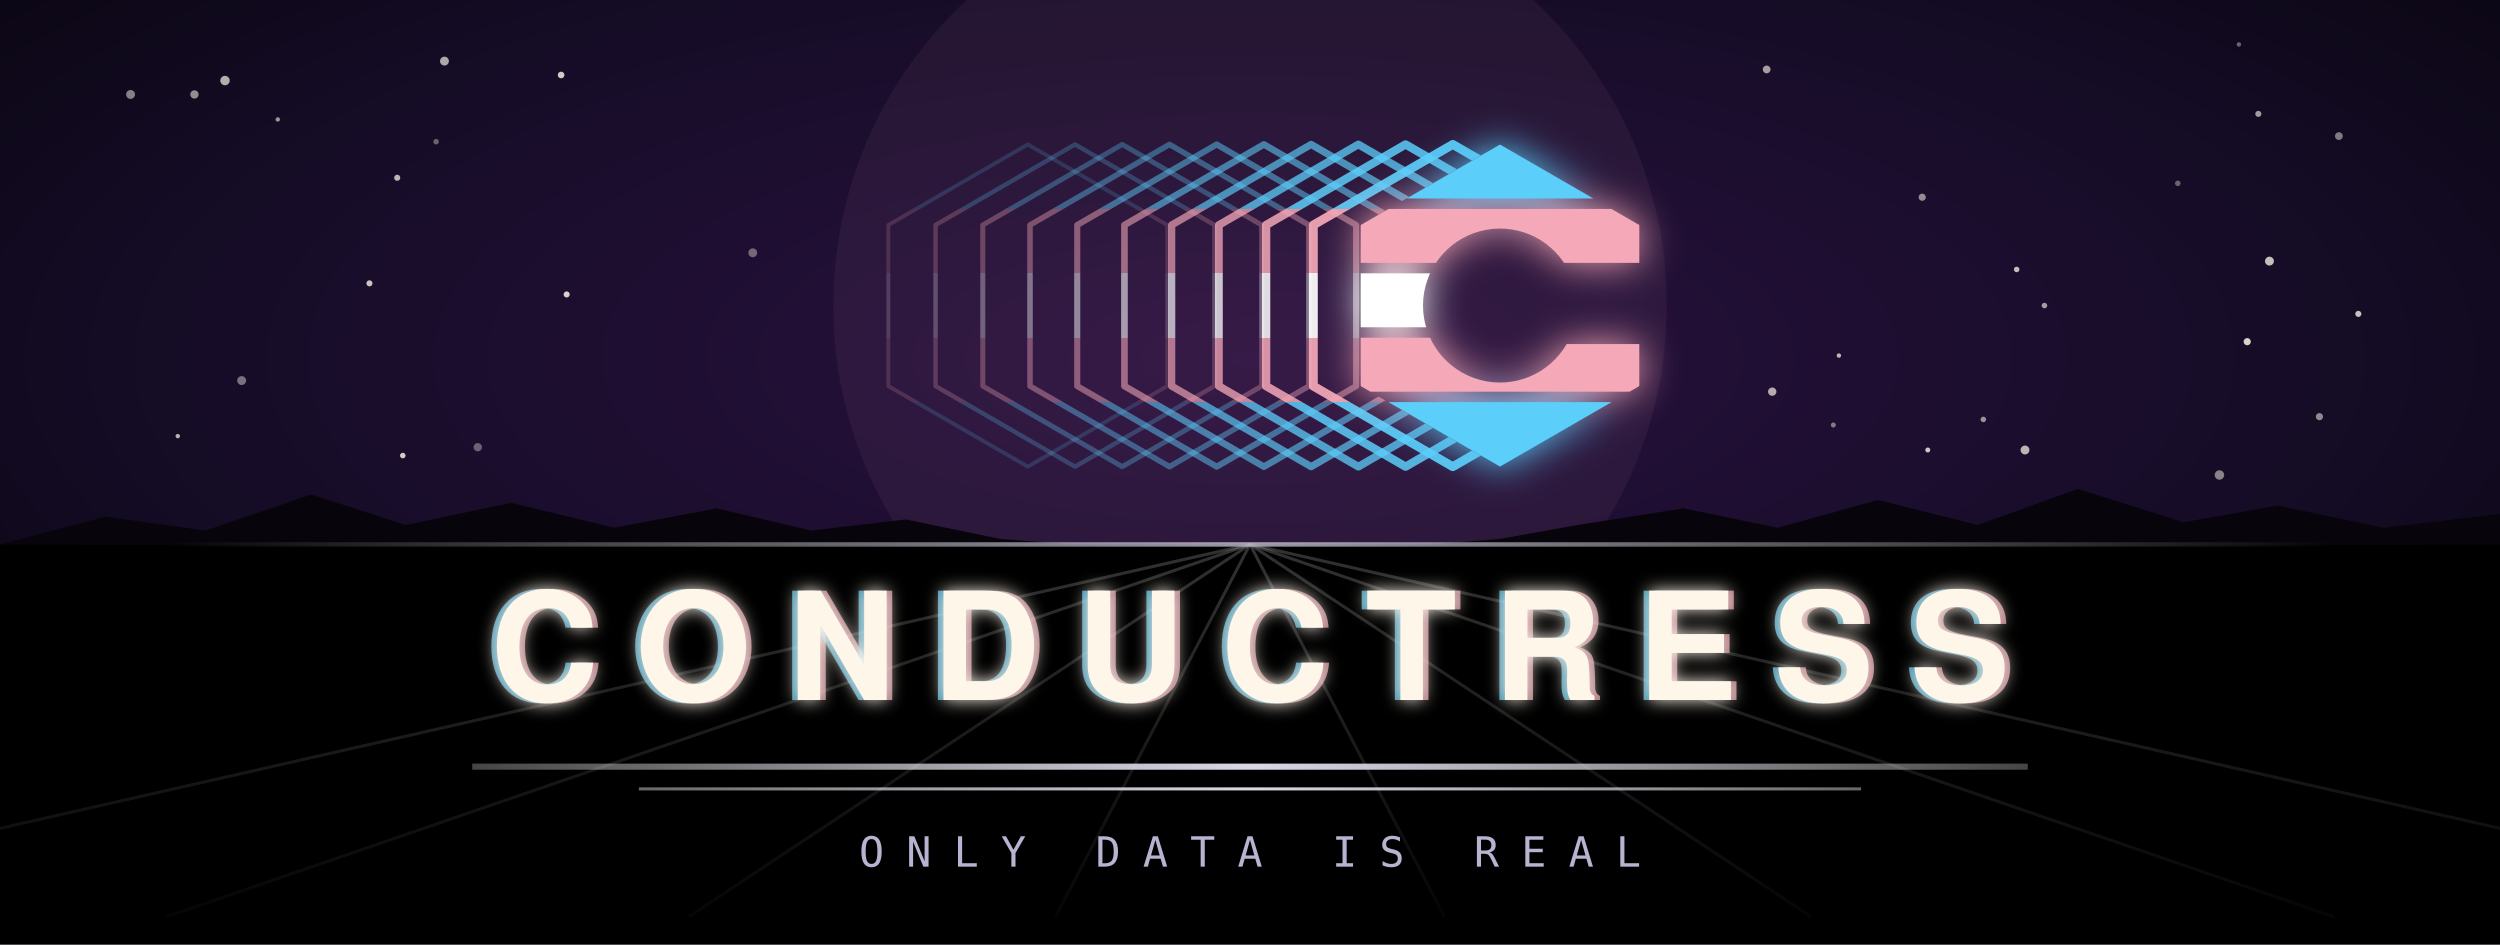
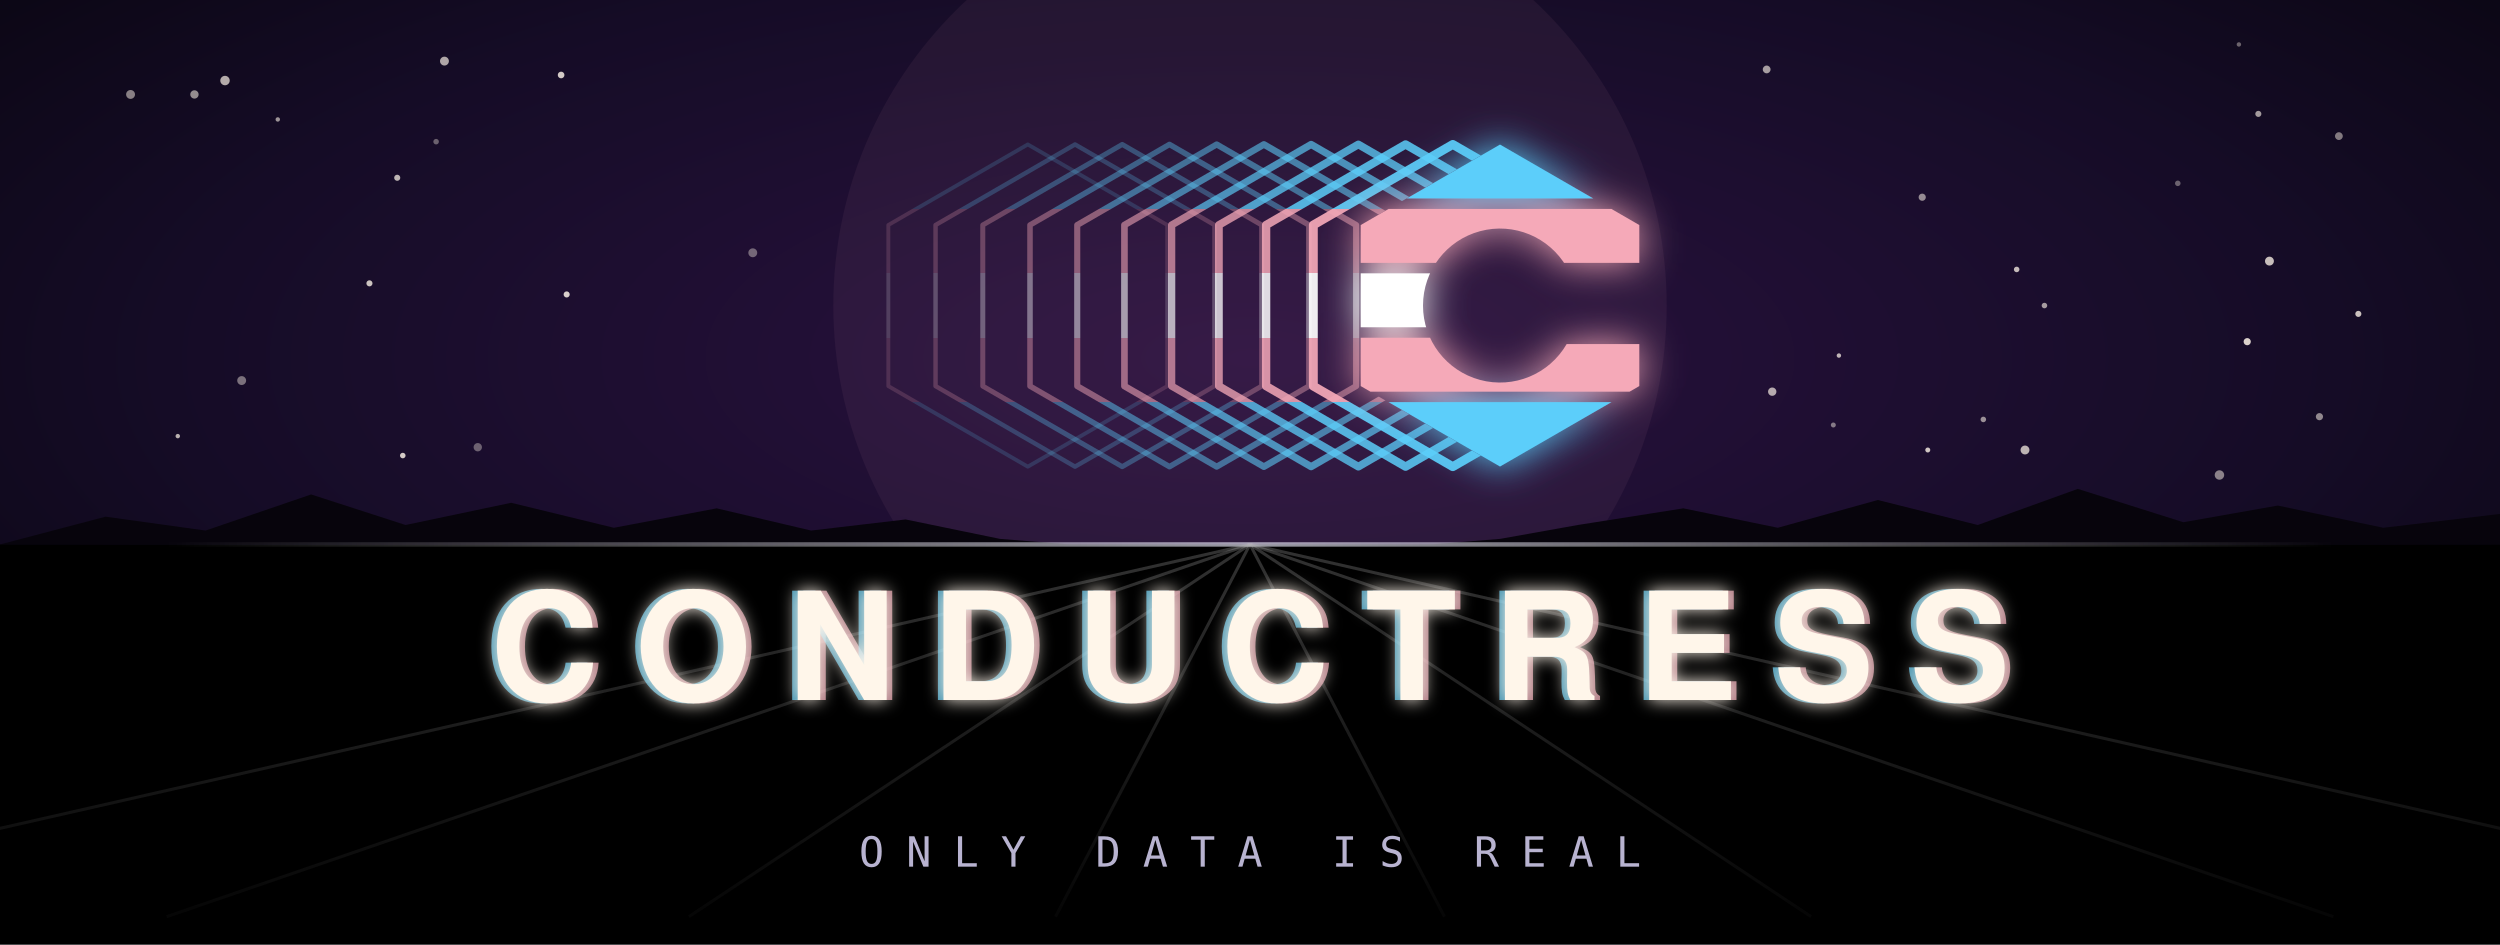
<svg xmlns="http://www.w3.org/2000/svg" viewBox="0 0 900 340" width="900" height="340" role="img" aria-label="Conductress">
  <defs>
    <radialGradient id="trh-sky" cx="50%" cy="38%" r="72%">
      <stop offset="0%" stop-color="#2a1140" />
      <stop offset="60%" stop-color="#150c26" />
      <stop offset="100%" stop-color="#07040d" />
    </radialGradient>
    <linearGradient id="trh-trail" gradientUnits="userSpaceOnUse" x1="0" y1="52" x2="0" y2="168">
      <stop offset="0" stop-color="#5bcefa" />
      <stop offset="0.2" stop-color="#5bcefa" />
      <stop offset="0.2" stop-color="#f5a9b8" />
      <stop offset="0.4" stop-color="#f5a9b8" />
      <stop offset="0.4" stop-color="#ffffff" />
      <stop offset="0.6" stop-color="#ffffff" />
      <stop offset="0.6" stop-color="#f5a9b8" />
      <stop offset="0.8" stop-color="#f5a9b8" />
      <stop offset="0.8" stop-color="#5bcefa" />
      <stop offset="1" stop-color="#5bcefa" />
    </linearGradient>
    <linearGradient id="trh-streak" x1="0" y1="0" x2="1" y2="0">
      <stop offset="0%" stop-color="#ffffff" stop-opacity="0" />
      <stop offset="100%" stop-color="#ffffff" stop-opacity="0.55" />
    </linearGradient>
    <linearGradient id="trh-grid" x1="0" y1="0" x2="0" y2="1">
      <stop offset="0%" stop-color="#ffffff" stop-opacity="0.28" />
      <stop offset="100%" stop-color="#ffffff" stop-opacity="0.03" />
    </linearGradient>
    <linearGradient id="trh-rule" gradientUnits="userSpaceOnUse" x1="60" y1="0" x2="840" y2="0">
      <stop offset="0%" stop-color="#ffffff" stop-opacity="0" />
      <stop offset="50%" stop-color="#d8d8e6" />
      <stop offset="100%" stop-color="#ffffff" stop-opacity="0" />
    </linearGradient>
    <filter id="trh-bloom" x="-60%" y="-60%" width="220%" height="220%">
      <feGaussianBlur stdDeviation="7" result="b1" />
      <feMerge>
        <feMergeNode in="b1" />
        <feMergeNode in="SourceGraphic" />
      </feMerge>
    </filter>
    <filter id="trh-soft" x="-40%" y="-40%" width="180%" height="180%">
      <feGaussianBlur stdDeviation="3" result="b2" />
      <feMerge>
        <feMergeNode in="b2" />
        <feMergeNode in="SourceGraphic" />
      </feMerge>
    </filter>
    <clipPath id="trh-notlead">
      <polygon points="-3789.5,-2449.1 4919.7,2582.1 7420.8,-1747.4 -1288.4,-6778.6" />
      <polygon points="590.2,-4919.0 590.2,5139.0 5590.2,5139.0 5590.2,-4919.0" />
      <polygon points="4919.7,-2362.1 -3789.5,2669.1 -1288.4,6998.6 7420.8,1967.4" />
      <polygon points="4869.5,2669.1 -3839.7,-2362.1 -6340.8,1967.4 2368.4,6998.6" />
      <polygon points="489.8,5139.0 489.8,-4919.0 -4510.2,-4919.0 -4510.2,5139.0" />
      <polygon points="-3839.7,2582.1 4869.5,-2449.1 2368.4,-6778.6 -6340.8,-1747.4" />
    </clipPath>
    <clipPath id="trh-c">
      <path d="M89.8 27 L50 4 L10.2 27 L10.2 73 L50 96 L89.8 73 L89.8 61 L69.05 61 A22 22 0 1 1 69.05 39 L89.8 39 Z" />
    </clipPath>
    <symbol id="trh-cmark" viewBox="0 0 100 100">
      <g clip-path="url(#trh-c)">
        <rect x="8" y="4.00" width="84" height="15.40" fill="#5bcefa" />
        <rect x="8" y="22.40" width="84" height="15.40" fill="#f5a9b8" />
        <rect x="8" y="40.80" width="84" height="15.40" fill="#ffffff" />
        <rect x="8" y="59.20" width="84" height="15.40" fill="#f5a9b8" />
        <rect x="8" y="77.60" width="84" height="18.40" fill="#5bcefa" />
      </g>
    </symbol>
  </defs>
  <g id="background">
    <rect width="900" height="340" fill="url(#trh-sky)" />
    <circle cx="450" cy="110" r="150" fill="#f5a9b8" opacity="0.06" />
  </g>
  <g id="stars" fill="#fff6ea">
    <circle cx="736" cy="110" r="1.0" opacity="0.61" />
    <circle cx="729" cy="162" r="1.6" opacity="0.71" />
    <circle cx="636" cy="25" r="1.4" opacity="0.62" />
    <circle cx="64" cy="157" r="0.8" opacity="0.70" />
    <circle cx="660" cy="153" r="0.9" opacity="0.46" />
    <circle cx="726" cy="97" r="1.0" opacity="0.75" />
    <circle cx="202" cy="27" r="1.2" opacity="0.81" />
    <circle cx="87" cy="137" r="1.6" opacity="0.43" />
    <circle cx="714" cy="151" r="1.0" opacity="0.56" />
    <circle cx="100" cy="43" r="0.8" opacity="0.58" />
    <circle cx="849" cy="113" r="1.1" opacity="0.77" />
    <circle cx="813" cy="41" r="1.1" opacity="0.61" />
    <circle cx="47" cy="34" r="1.6" opacity="0.50" />
    <circle cx="694" cy="162" r="0.9" opacity="0.79" />
    <circle cx="806" cy="16" r="0.8" opacity="0.38" />
    <circle cx="70" cy="34" r="1.5" opacity="0.55" />
    <circle cx="172" cy="161" r="1.5" opacity="0.36" />
    <circle cx="842" cy="49" r="1.4" opacity="0.47" />
    <circle cx="809" cy="123" r="1.3" opacity="0.84" />
    <circle cx="835" cy="150" r="1.3" opacity="0.53" />
    <circle cx="692" cy="71" r="1.3" opacity="0.54" />
    <circle cx="143" cy="64" r="1.1" opacity="0.72" />
    <circle cx="157" cy="51" r="1.0" opacity="0.36" />
    <circle cx="81" cy="29" r="1.7" opacity="0.68" />
    <circle cx="662" cy="128" r="0.8" opacity="0.72" />
    <circle cx="145" cy="164" r="1.0" opacity="0.81" />
    <circle cx="271" cy="91" r="1.6" opacity="0.38" />
    <circle cx="817" cy="94" r="1.6" opacity="0.76" />
    <circle cx="799" cy="171" r="1.7" opacity="0.50" />
    <circle cx="160" cy="22" r="1.6" opacity="0.66" />
    <circle cx="784" cy="66" r="1.0" opacity="0.37" />
    <circle cx="204" cy="106" r="1.1" opacity="0.83" />
    <circle cx="133" cy="102" r="1.1" opacity="0.78" />
    <circle cx="638" cy="141" r="1.5" opacity="0.67" />
  </g>
  <g id="mountains" fill="#07040c">
    <path d="M0 196 L38 186 L74 191 L112 178 L146 189 L184 181 L221 190 L258 183 L292 191 L326 187 L360 194 L385 196 Z" />
    <path d="M515 196 L540 194 L568 189 L606 183 L640 190 L676 180 L712 189 L748 176 L786 188 L820 182 L858 190 L900 185 L900 196 Z" />
  </g>
  <rect id="ground" x="0" y="196" width="900" height="144" fill="#000" />
  <g id="horizon" opacity="0.7">
    <line x1="60" y1="196" x2="840" y2="196" stroke="url(#trh-rule)" stroke-width="1.6" />
    <g stroke="url(#trh-grid)" stroke-width="1.1" fill="none">
      <line x1="450" y1="196" x2="-140" y2="330" />
      <line x1="450" y1="196" x2="60" y2="330" />
      <line x1="450" y1="196" x2="248" y2="330" />
      <line x1="450" y1="196" x2="380" y2="330" />
      <line x1="450" y1="196" x2="520" y2="330" />
      <line x1="450" y1="196" x2="652" y2="330" />
      <line x1="450" y1="196" x2="840" y2="330" />
      <line x1="450" y1="196" x2="1040" y2="330" />
    </g>
  </g>
  <g id="speedstreaks" stroke="url(#trh-streak)" stroke-linecap="round">
    <line x1="150" y1="72" x2="372" y2="72" stroke-width="2" />
    <line x1="118" y1="96" x2="356" y2="96" stroke-width="3.4" />
    <line x1="166" y1="120" x2="366" y2="120" stroke-width="1.6" />
    <line x1="104" y1="144" x2="350" y2="144" stroke-width="4.2" />
    <line x1="182" y1="164" x2="360" y2="164" stroke-width="1.4" />
  </g>
  <g id="trail" fill="none" stroke="url(#trh-trail)" stroke-linejoin="round" clip-path="url(#trh-notlead)">
    <path d="M370 52 L420.2 81 L420.2 139 L370 168 L319.8 139 L319.8 81 Z" stroke-width="1.4" opacity="0.17" />
    <path d="M387 52 L437.2 81 L437.2 139 L387 168 L336.8 139 L336.8 81 Z" stroke-width="1.6" opacity="0.24" />
    <path d="M404 52 L454.2 81 L454.2 139 L404 168 L353.8 139 L353.8 81 Z" stroke-width="1.8" opacity="0.32" />
    <path d="M421 52 L471.2 81 L471.2 139 L421 168 L370.8 139 L370.8 81 Z" stroke-width="2.0" opacity="0.4" />
    <path d="M438 52 L488.2 81 L488.2 139 L438 168 L387.8 139 L387.8 81 Z" stroke-width="2.2" opacity="0.48" />
    <path d="M455 52 L505.2 81 L505.2 139 L455 168 L404.8 139 L404.8 81 Z" stroke-width="2.4" opacity="0.57" />
    <path d="M472 52 L522.2 81 L522.2 139 L472 168 L421.8 139 L421.8 81 Z" stroke-width="2.6" opacity="0.66" />
    <path d="M489 52 L539.2 81 L539.2 139 L489 168 L438.8 139 L438.8 81 Z" stroke-width="2.8" opacity="0.75" />
    <path d="M506 52 L556.2 81 L556.2 139 L506 168 L455.8 139 L455.8 81 Z" stroke-width="3.0" opacity="0.84" />
    <path d="M523 52 L573.2 81 L573.2 139 L523 168 L472.8 139 L472.8 81 Z" stroke-width="3.2" opacity="0.92" />
  </g>
  <g id="lead" filter="url(#trh-bloom)">
    <use href="#trh-cmark" x="477" y="47" width="126" height="126" />
  </g>
  <g id="wordmark">
    <path d="M213.334 225.972C213.064 222.57 212.362 220.41 210.688 218.196C207.664 214.2 202.804 211.986 196.918 211.986C185.794 211.986 178.882 219.924 178.882 232.668C178.882 245.358 185.74 253.242 196.702 253.242C206.53 253.242 213.01 247.572 213.496 238.554H205.612C205.072 243.576 201.94 246.438 196.918 246.438C190.654 246.438 186.982 241.362 186.982 232.776C186.982 224.082 190.816 218.898 197.188 218.898C201.886 218.898 204.532 221.166 205.612 225.972Z M249.554 211.986C244.046 211.986 239.51 213.822 236.162 217.44C232.652 221.22 230.654 226.728 230.654 232.614C230.654 238.5 232.652 244.062 236.162 247.788C239.564 251.46 243.992 253.242 249.608 253.242C255.224 253.242 259.652 251.46 263.054 247.788C266.456 244.17 268.562 238.446 268.562 232.884C268.562 226.728 266.564 221.166 263.054 217.44C259.598 213.714 255.278 211.986 249.554 211.986ZM249.608 218.898C256.25 218.898 260.462 224.298 260.462 232.83C260.462 240.93 256.088 246.33 249.608 246.33C243.02 246.33 238.754 240.93 238.754 232.614C238.754 224.298 243.02 218.898 249.608 218.898Z M311.1 252.0H319.2V212.634H311.1V239.418L295.494 212.634H287.178V252.0H295.278V224.784Z M339.652 252.0H355.042C361.036 252.0 364.816 250.596 367.516 247.41C370.594 243.738 372.268 238.446 372.268 232.29C372.268 226.188 370.594 220.896 367.516 217.17C364.816 213.984 361.09 212.634 355.042 212.634H339.652ZM347.752 245.25V219.384H355.042C361.144 219.384 364.168 223.65 364.168 232.344C364.168 240.984 361.144 245.25 355.042 245.25Z M414.698 212.634V239.31C414.698 244.062 412.268 246.33 407.192 246.33C402.116 246.33 399.686 244.062 399.686 239.31V212.634H391.586V239.31C391.586 243.738 392.774 246.87 395.42 249.246C398.282 251.838 402.44 253.242 407.192 253.242C411.944 253.242 416.102 251.838 418.964 249.246C421.61 246.87 422.798 243.738 422.798 239.31V212.634Z M476.298 225.972C476.028 222.57 475.326 220.41 473.652 218.196C470.628 214.2 465.768 211.986 459.882 211.986C448.758 211.986 441.846 219.924 441.846 232.668C441.846 245.358 448.704 253.242 459.666 253.242C469.494 253.242 475.974 247.572 476.46 238.554H468.576C468.036 243.576 464.904 246.438 459.882 246.438C453.618 246.438 449.946 241.362 449.946 232.776C449.946 224.082 453.78 218.898 460.152 218.898C464.85 218.898 467.496 221.166 468.576 225.972Z M512.248 219.384H523.75V212.634H492.214V219.384H504.148V252.0H512.248Z M549.872 236.394H559.16C562.67 236.394 564.182 237.798 564.182 241.038V242.658C564.128 243.684 564.128 244.656 564.128 245.25C564.128 248.976 564.344 250.11 565.316 252.0H574.01V250.542C572.768 249.84 572.282 249.03 572.282 247.302C572.066 235.692 571.85 235.152 566.828 232.992C571.256 231.264 573.47 228.078 573.47 223.272C573.47 220.14 572.39 217.278 570.5 215.334C568.718 213.498 566.234 212.634 562.886 212.634H541.772V252.0H549.872ZM549.872 229.644V219.384H559.646C561.968 219.384 562.886 219.6 563.912 220.41C564.884 221.22 565.37 222.57 565.37 224.406C565.37 226.296 564.884 227.808 563.912 228.618C562.994 229.374 561.968 229.644 559.646 229.644Z M601.806 235.044H620.652V228.294H601.806V219.384H622.164V212.634H593.706V252.0H623.136V245.25H601.806Z M671.236 224.622C671.182 216.468 665.728 211.986 655.792 211.986C646.342 211.986 640.888 216.414 640.888 224.082C640.888 230.184 643.966 233.154 651.958 234.666L657.466 235.746C662.866 236.772 664.864 238.284 664.864 241.47C664.864 244.764 661.84 246.762 656.926 246.762C651.418 246.762 648.34 244.44 648.07 240.228H640.186C640.672 248.652 646.45 253.242 656.494 253.242C666.646 253.242 672.64 248.544 672.64 240.498C672.64 234.288 669.508 231.048 662.218 229.644L656.062 228.456C650.284 227.322 648.61 226.188 648.61 223.326C648.61 220.356 651.202 218.466 655.414 218.466C660.544 218.466 663.406 220.626 663.676 224.622Z M720.254 224.622C720.2 216.468 714.746 211.986 704.81 211.986C695.36 211.986 689.906 216.414 689.906 224.082C689.906 230.184 692.984 233.154 700.976 234.666L706.484 235.746C711.884 236.772 713.882 238.284 713.882 241.47C713.882 244.764 710.858 246.762 705.944 246.762C700.436 246.762 697.358 244.44 697.088 240.228H689.204C689.69 248.652 695.468 253.242 705.512 253.242C715.664 253.242 721.658 248.544 721.658 240.498C721.658 234.288 718.526 231.048 711.236 229.644L705.08 228.456C699.302 227.322 697.628 226.188 697.628 223.326C697.628 220.356 700.22 218.466 704.432 218.466C709.562 218.466 712.424 220.626 712.694 224.622Z" transform="translate(2 0)" fill="#f5a9b8" opacity="0.7" />
    <path d="M213.334 225.972C213.064 222.57 212.362 220.41 210.688 218.196C207.664 214.2 202.804 211.986 196.918 211.986C185.794 211.986 178.882 219.924 178.882 232.668C178.882 245.358 185.74 253.242 196.702 253.242C206.53 253.242 213.01 247.572 213.496 238.554H205.612C205.072 243.576 201.94 246.438 196.918 246.438C190.654 246.438 186.982 241.362 186.982 232.776C186.982 224.082 190.816 218.898 197.188 218.898C201.886 218.898 204.532 221.166 205.612 225.972Z M249.554 211.986C244.046 211.986 239.51 213.822 236.162 217.44C232.652 221.22 230.654 226.728 230.654 232.614C230.654 238.5 232.652 244.062 236.162 247.788C239.564 251.46 243.992 253.242 249.608 253.242C255.224 253.242 259.652 251.46 263.054 247.788C266.456 244.17 268.562 238.446 268.562 232.884C268.562 226.728 266.564 221.166 263.054 217.44C259.598 213.714 255.278 211.986 249.554 211.986ZM249.608 218.898C256.25 218.898 260.462 224.298 260.462 232.83C260.462 240.93 256.088 246.33 249.608 246.33C243.02 246.33 238.754 240.93 238.754 232.614C238.754 224.298 243.02 218.898 249.608 218.898Z M311.1 252.0H319.2V212.634H311.1V239.418L295.494 212.634H287.178V252.0H295.278V224.784Z M339.652 252.0H355.042C361.036 252.0 364.816 250.596 367.516 247.41C370.594 243.738 372.268 238.446 372.268 232.29C372.268 226.188 370.594 220.896 367.516 217.17C364.816 213.984 361.09 212.634 355.042 212.634H339.652ZM347.752 245.25V219.384H355.042C361.144 219.384 364.168 223.65 364.168 232.344C364.168 240.984 361.144 245.25 355.042 245.25Z M414.698 212.634V239.31C414.698 244.062 412.268 246.33 407.192 246.33C402.116 246.33 399.686 244.062 399.686 239.31V212.634H391.586V239.31C391.586 243.738 392.774 246.87 395.42 249.246C398.282 251.838 402.44 253.242 407.192 253.242C411.944 253.242 416.102 251.838 418.964 249.246C421.61 246.87 422.798 243.738 422.798 239.31V212.634Z M476.298 225.972C476.028 222.57 475.326 220.41 473.652 218.196C470.628 214.2 465.768 211.986 459.882 211.986C448.758 211.986 441.846 219.924 441.846 232.668C441.846 245.358 448.704 253.242 459.666 253.242C469.494 253.242 475.974 247.572 476.46 238.554H468.576C468.036 243.576 464.904 246.438 459.882 246.438C453.618 246.438 449.946 241.362 449.946 232.776C449.946 224.082 453.78 218.898 460.152 218.898C464.85 218.898 467.496 221.166 468.576 225.972Z M512.248 219.384H523.75V212.634H492.214V219.384H504.148V252.0H512.248Z M549.872 236.394H559.16C562.67 236.394 564.182 237.798 564.182 241.038V242.658C564.128 243.684 564.128 244.656 564.128 245.25C564.128 248.976 564.344 250.11 565.316 252.0H574.01V250.542C572.768 249.84 572.282 249.03 572.282 247.302C572.066 235.692 571.85 235.152 566.828 232.992C571.256 231.264 573.47 228.078 573.47 223.272C573.47 220.14 572.39 217.278 570.5 215.334C568.718 213.498 566.234 212.634 562.886 212.634H541.772V252.0H549.872ZM549.872 229.644V219.384H559.646C561.968 219.384 562.886 219.6 563.912 220.41C564.884 221.22 565.37 222.57 565.37 224.406C565.37 226.296 564.884 227.808 563.912 228.618C562.994 229.374 561.968 229.644 559.646 229.644Z M601.806 235.044H620.652V228.294H601.806V219.384H622.164V212.634H593.706V252.0H623.136V245.25H601.806Z M671.236 224.622C671.182 216.468 665.728 211.986 655.792 211.986C646.342 211.986 640.888 216.414 640.888 224.082C640.888 230.184 643.966 233.154 651.958 234.666L657.466 235.746C662.866 236.772 664.864 238.284 664.864 241.47C664.864 244.764 661.84 246.762 656.926 246.762C651.418 246.762 648.34 244.44 648.07 240.228H640.186C640.672 248.652 646.45 253.242 656.494 253.242C666.646 253.242 672.64 248.544 672.64 240.498C672.64 234.288 669.508 231.048 662.218 229.644L656.062 228.456C650.284 227.322 648.61 226.188 648.61 223.326C648.61 220.356 651.202 218.466 655.414 218.466C660.544 218.466 663.406 220.626 663.676 224.622Z M720.254 224.622C720.2 216.468 714.746 211.986 704.81 211.986C695.36 211.986 689.906 216.414 689.906 224.082C689.906 230.184 692.984 233.154 700.976 234.666L706.484 235.746C711.884 236.772 713.882 238.284 713.882 241.47C713.882 244.764 710.858 246.762 705.944 246.762C700.436 246.762 697.358 244.44 697.088 240.228H689.204C689.69 248.652 695.468 253.242 705.512 253.242C715.664 253.242 721.658 248.544 721.658 240.498C721.658 234.288 718.526 231.048 711.236 229.644L705.08 228.456C699.302 227.322 697.628 226.188 697.628 223.326C697.628 220.356 700.22 218.466 704.432 218.466C709.562 218.466 712.424 220.626 712.694 224.622Z" transform="translate(-2 0)" fill="#5bcefa" opacity="0.7" />
    <path d="M213.334 225.972C213.064 222.57 212.362 220.41 210.688 218.196C207.664 214.2 202.804 211.986 196.918 211.986C185.794 211.986 178.882 219.924 178.882 232.668C178.882 245.358 185.74 253.242 196.702 253.242C206.53 253.242 213.01 247.572 213.496 238.554H205.612C205.072 243.576 201.94 246.438 196.918 246.438C190.654 246.438 186.982 241.362 186.982 232.776C186.982 224.082 190.816 218.898 197.188 218.898C201.886 218.898 204.532 221.166 205.612 225.972Z M249.554 211.986C244.046 211.986 239.51 213.822 236.162 217.44C232.652 221.22 230.654 226.728 230.654 232.614C230.654 238.5 232.652 244.062 236.162 247.788C239.564 251.46 243.992 253.242 249.608 253.242C255.224 253.242 259.652 251.46 263.054 247.788C266.456 244.17 268.562 238.446 268.562 232.884C268.562 226.728 266.564 221.166 263.054 217.44C259.598 213.714 255.278 211.986 249.554 211.986ZM249.608 218.898C256.25 218.898 260.462 224.298 260.462 232.83C260.462 240.93 256.088 246.33 249.608 246.33C243.02 246.33 238.754 240.93 238.754 232.614C238.754 224.298 243.02 218.898 249.608 218.898Z M311.1 252.0H319.2V212.634H311.1V239.418L295.494 212.634H287.178V252.0H295.278V224.784Z M339.652 252.0H355.042C361.036 252.0 364.816 250.596 367.516 247.41C370.594 243.738 372.268 238.446 372.268 232.29C372.268 226.188 370.594 220.896 367.516 217.17C364.816 213.984 361.09 212.634 355.042 212.634H339.652ZM347.752 245.25V219.384H355.042C361.144 219.384 364.168 223.65 364.168 232.344C364.168 240.984 361.144 245.25 355.042 245.25Z M414.698 212.634V239.31C414.698 244.062 412.268 246.33 407.192 246.33C402.116 246.33 399.686 244.062 399.686 239.31V212.634H391.586V239.31C391.586 243.738 392.774 246.87 395.42 249.246C398.282 251.838 402.44 253.242 407.192 253.242C411.944 253.242 416.102 251.838 418.964 249.246C421.61 246.87 422.798 243.738 422.798 239.31V212.634Z M476.298 225.972C476.028 222.57 475.326 220.41 473.652 218.196C470.628 214.2 465.768 211.986 459.882 211.986C448.758 211.986 441.846 219.924 441.846 232.668C441.846 245.358 448.704 253.242 459.666 253.242C469.494 253.242 475.974 247.572 476.46 238.554H468.576C468.036 243.576 464.904 246.438 459.882 246.438C453.618 246.438 449.946 241.362 449.946 232.776C449.946 224.082 453.78 218.898 460.152 218.898C464.85 218.898 467.496 221.166 468.576 225.972Z M512.248 219.384H523.75V212.634H492.214V219.384H504.148V252.0H512.248Z M549.872 236.394H559.16C562.67 236.394 564.182 237.798 564.182 241.038V242.658C564.128 243.684 564.128 244.656 564.128 245.25C564.128 248.976 564.344 250.11 565.316 252.0H574.01V250.542C572.768 249.84 572.282 249.03 572.282 247.302C572.066 235.692 571.85 235.152 566.828 232.992C571.256 231.264 573.47 228.078 573.47 223.272C573.47 220.14 572.39 217.278 570.5 215.334C568.718 213.498 566.234 212.634 562.886 212.634H541.772V252.0H549.872ZM549.872 229.644V219.384H559.646C561.968 219.384 562.886 219.6 563.912 220.41C564.884 221.22 565.37 222.57 565.37 224.406C565.37 226.296 564.884 227.808 563.912 228.618C562.994 229.374 561.968 229.644 559.646 229.644Z M601.806 235.044H620.652V228.294H601.806V219.384H622.164V212.634H593.706V252.0H623.136V245.25H601.806Z M671.236 224.622C671.182 216.468 665.728 211.986 655.792 211.986C646.342 211.986 640.888 216.414 640.888 224.082C640.888 230.184 643.966 233.154 651.958 234.666L657.466 235.746C662.866 236.772 664.864 238.284 664.864 241.47C664.864 244.764 661.84 246.762 656.926 246.762C651.418 246.762 648.34 244.44 648.07 240.228H640.186C640.672 248.652 646.45 253.242 656.494 253.242C666.646 253.242 672.64 248.544 672.64 240.498C672.64 234.288 669.508 231.048 662.218 229.644L656.062 228.456C650.284 227.322 648.61 226.188 648.61 223.326C648.61 220.356 651.202 218.466 655.414 218.466C660.544 218.466 663.406 220.626 663.676 224.622Z M720.254 224.622C720.2 216.468 714.746 211.986 704.81 211.986C695.36 211.986 689.906 216.414 689.906 224.082C689.906 230.184 692.984 233.154 700.976 234.666L706.484 235.746C711.884 236.772 713.882 238.284 713.882 241.47C713.882 244.764 710.858 246.762 705.944 246.762C700.436 246.762 697.358 244.44 697.088 240.228H689.204C689.69 248.652 695.468 253.242 705.512 253.242C715.664 253.242 721.658 248.544 721.658 240.498C721.658 234.288 718.526 231.048 711.236 229.644L705.08 228.456C699.302 227.322 697.628 226.188 697.628 223.326C697.628 220.356 700.22 218.466 704.432 218.466C709.562 218.466 712.424 220.626 712.694 224.622Z" fill="#fff6ea" filter="url(#trh-soft)" />
  </g>
  <g id="subtitle">
-     <line x1="170" y1="276" x2="730" y2="276" stroke="url(#trh-rule)" stroke-width="2.2" />
-     <line x1="230" y1="284" x2="670" y2="284" stroke="url(#trh-rule)" stroke-width="1.1" />
    <path d="M315.867 306.543Q315.867 304.134 315.373 303.101Q314.878 302.068 313.75 302.068Q312.63 302.068 312.135 303.101Q311.641 304.134 311.641 306.543Q311.641 308.946 312.135 309.979Q312.63 311.011 313.75 311.011Q314.878 311.011 315.373 309.982Q315.867 308.953 315.867 306.543ZM317.412 306.543Q317.412 309.4 316.508 310.806Q315.603 312.212 313.75 312.212Q311.897 312.212 310.996 310.813Q310.095 309.415 310.095 306.543Q310.095 303.68 311.0 302.273Q311.905 300.867 313.75 300.867Q315.603 300.867 316.508 302.273Q317.412 303.68 317.412 306.543Z M327.287 301.065H329.162L332.854 310.066V301.065H334.282V312.0H332.407L328.716 302.999V312.0H327.287Z M344.875 301.065H346.362V310.755H351.642V312.0H344.875Z M360.602 301.065H362.177L364.843 305.892L367.501 301.065H369.091L365.582 307.093V312.0H364.095V307.093Z M397.586 310.784Q399.453 310.784 400.193 309.865Q400.933 308.946 400.933 306.543Q400.933 304.119 400.197 303.2Q399.461 302.281 397.586 302.281H396.883V310.784ZM397.615 301.065Q400.12 301.065 401.306 302.398Q402.493 303.731 402.493 306.543Q402.493 309.341 401.306 310.671Q400.12 312.0 397.615 312.0H395.396V301.065Z M415.935 302.369 414.375 307.964H417.495ZM415.041 301.065H416.836L420.183 312.0H418.652L417.846 309.151H414.016L413.225 312.0H411.694Z M428.798 301.065H437.14V302.31H433.72V312.0H432.233V302.31H428.798Z M449.996 302.369 448.436 307.964H451.556ZM449.103 301.065H450.897L454.244 312.0H452.714L451.908 309.151H448.077L447.286 312.0H445.756Z M481.018 301.065H487.09V302.31H484.798V310.755H487.09V312.0H481.018V310.755H483.311V302.31H481.018Z M503.989 301.438V302.94Q503.315 302.508 502.638 302.288Q501.96 302.068 501.272 302.068Q500.224 302.068 499.616 302.555Q499.009 303.042 499.009 303.87Q499.009 304.595 499.408 304.976Q499.807 305.357 500.898 305.613L501.675 305.789Q503.213 306.148 503.916 306.917Q504.619 307.686 504.619 309.012Q504.619 310.572 503.652 311.392Q502.685 312.212 500.84 312.212Q500.071 312.212 499.294 312.048Q498.518 311.883 497.734 311.553V309.979Q498.576 310.513 499.327 310.762Q500.078 311.011 500.84 311.011Q501.96 311.011 502.583 310.51Q503.205 310.008 503.205 309.107Q503.205 308.287 502.777 307.854Q502.348 307.422 501.286 307.188L500.495 307.005Q498.972 306.661 498.283 305.965Q497.595 305.269 497.595 304.097Q497.595 302.632 498.58 301.75Q499.565 300.867 501.198 300.867Q501.828 300.867 502.524 301.01Q503.22 301.153 503.989 301.438Z M536.205 306.836Q536.776 306.983 537.179 307.389Q537.582 307.796 538.182 309.012L539.669 312.0H538.08L536.776 309.239Q536.212 308.06 535.762 307.719Q535.311 307.378 534.586 307.378H533.173V312.0H531.686V301.065H534.733Q536.534 301.065 537.494 301.878Q538.453 302.691 538.453 304.229Q538.453 305.313 537.864 305.998Q537.274 306.683 536.205 306.836ZM533.173 302.281V306.163H534.791Q535.853 306.163 536.373 305.687Q536.893 305.21 536.893 304.229Q536.893 303.284 536.34 302.782Q535.787 302.281 534.733 302.281Z M549.112 301.065H555.601V302.31H550.592V305.547H555.382V306.792H550.592V310.755H555.74V312.0H549.112Z M569.212 302.369 567.652 307.964H570.772ZM568.318 301.065H570.113L573.46 312.0H571.929L571.123 309.151H567.293L566.502 312.0H564.971Z M583.305 301.065H584.792V310.755H590.073V312.0H583.305Z" fill="#b8b3d0" />
  </g>
</svg>
